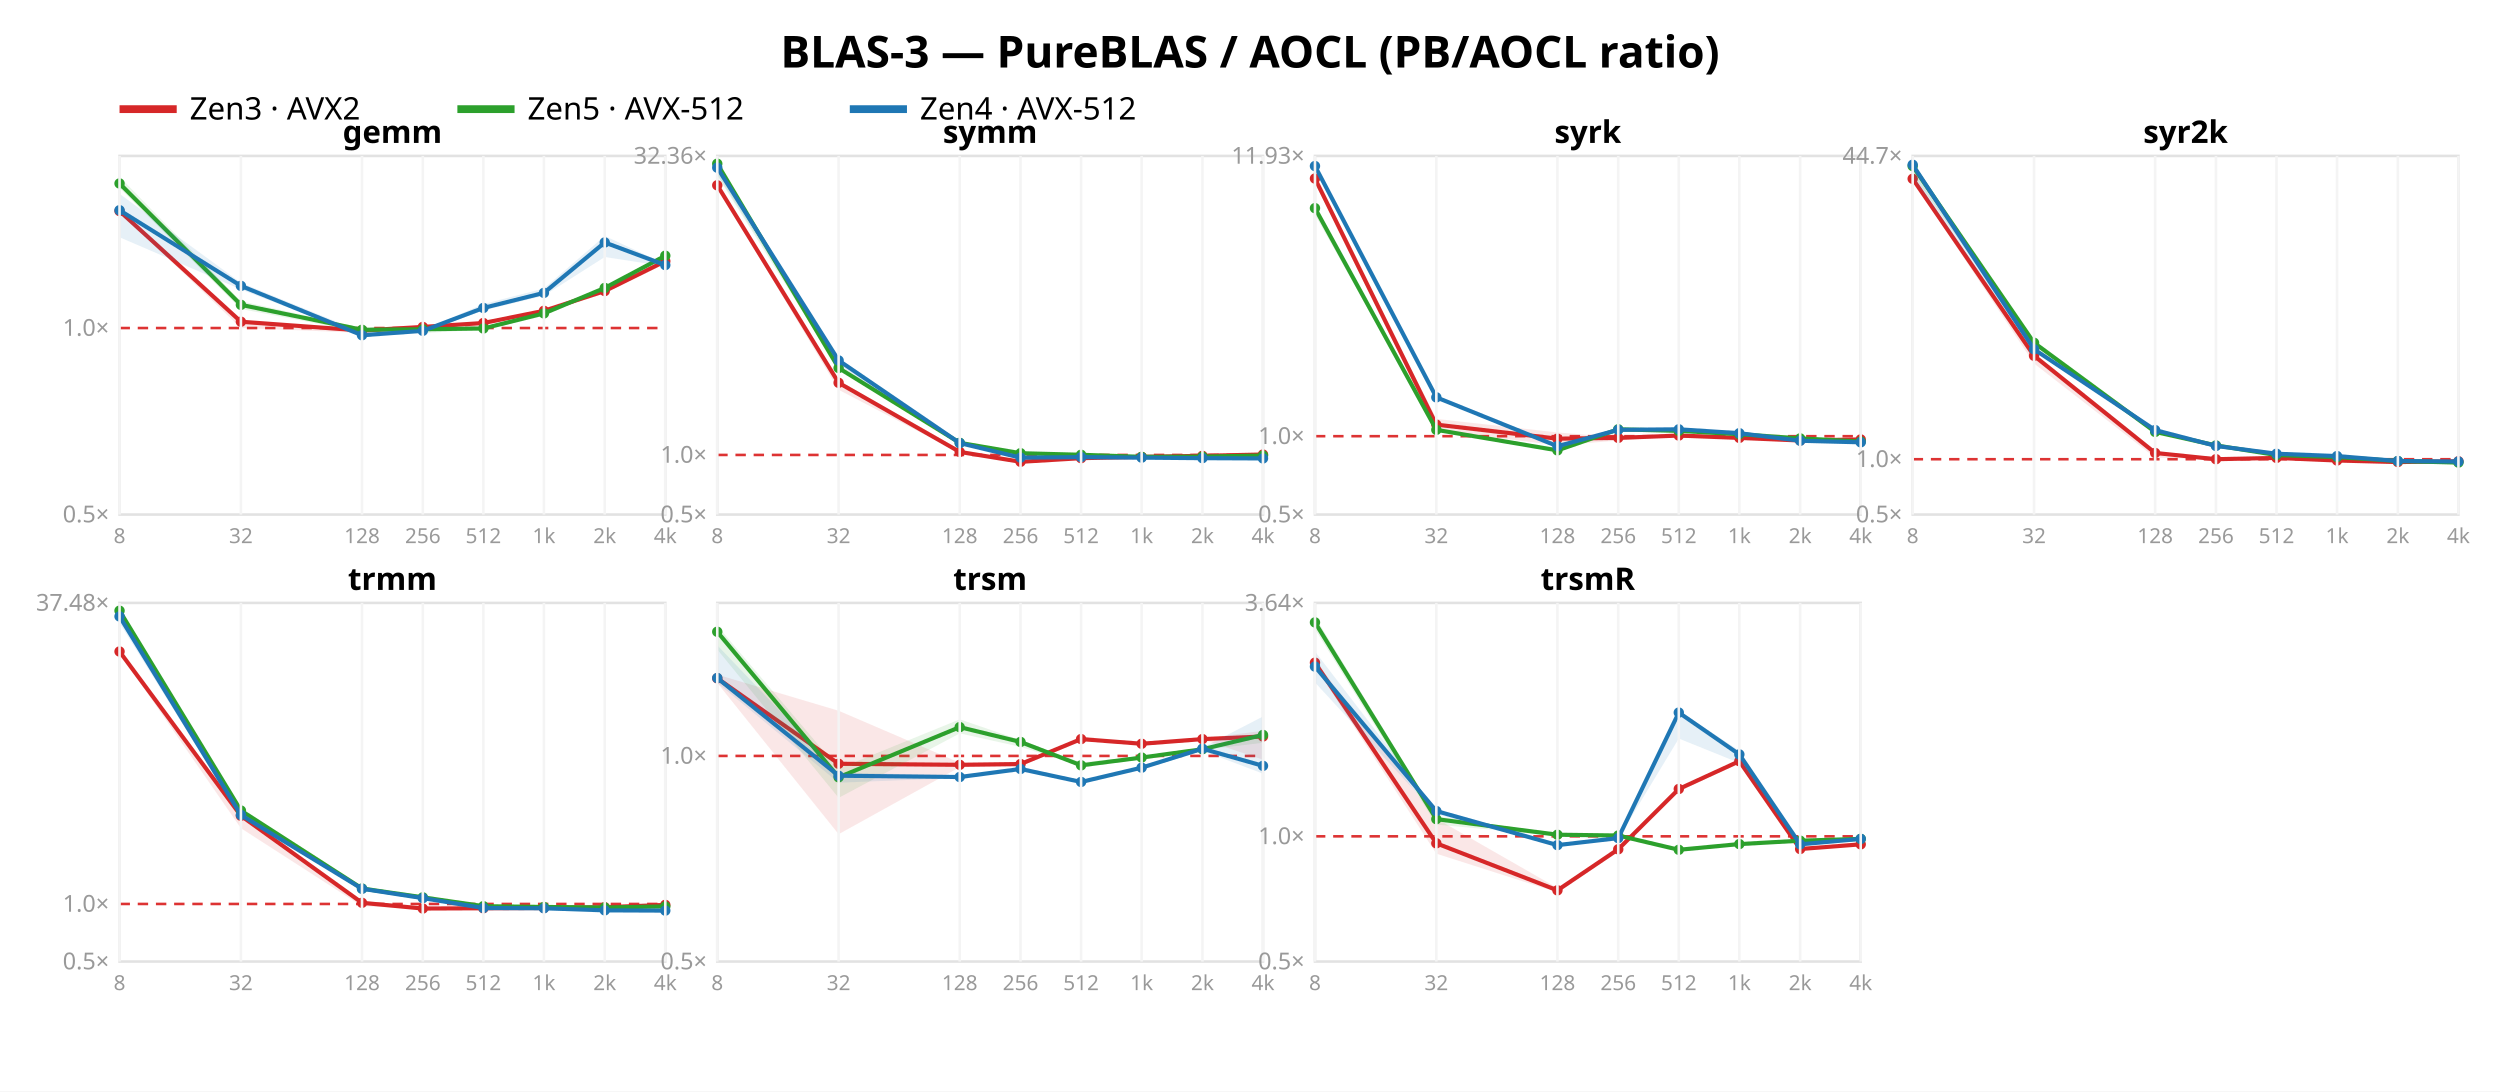
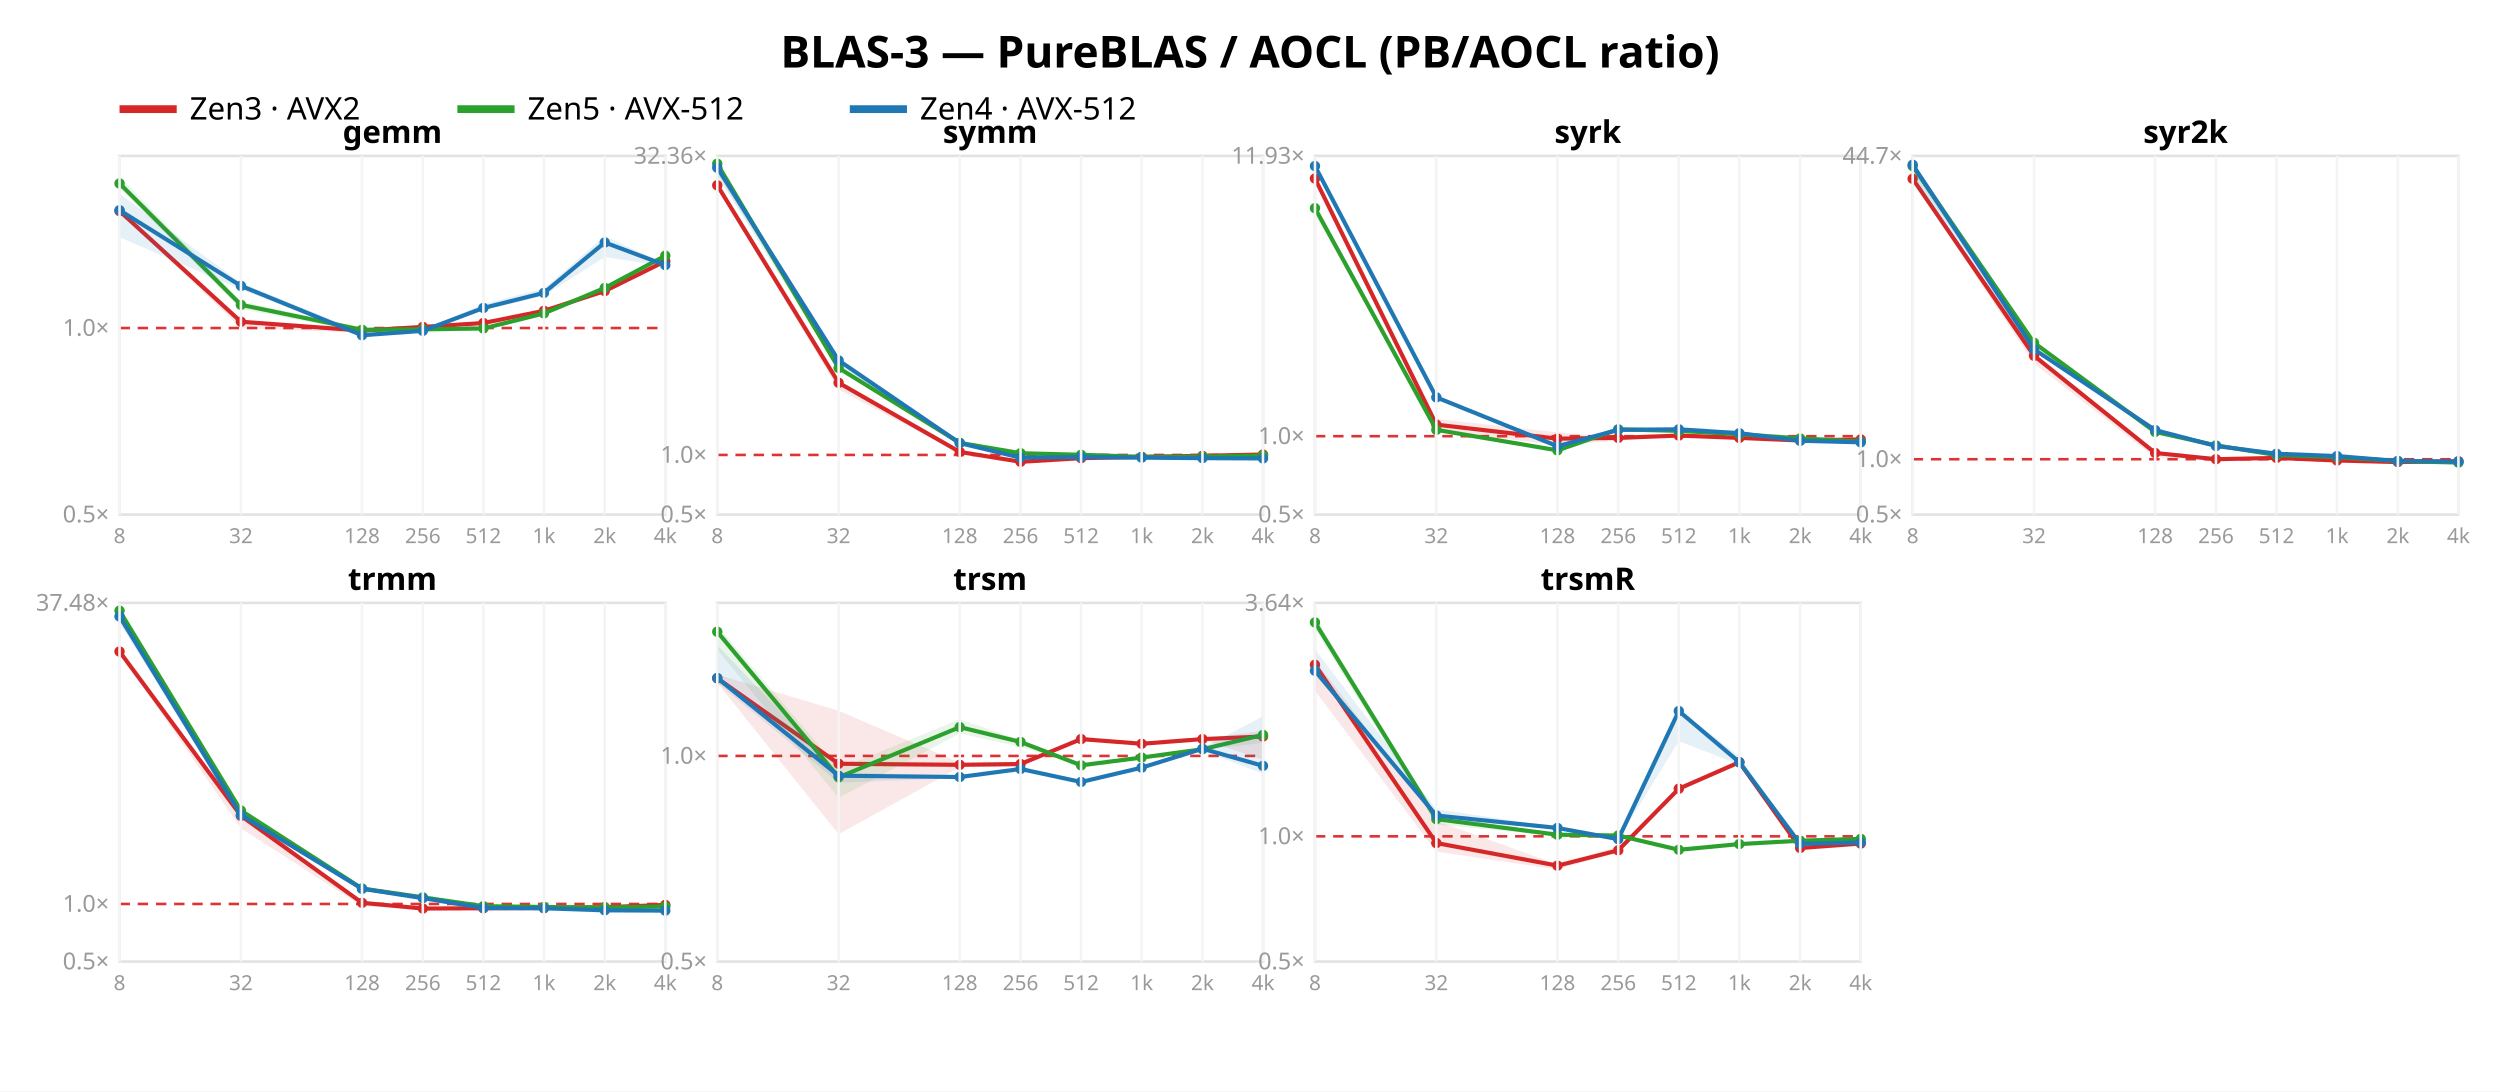
<svg xmlns="http://www.w3.org/2000/svg" width="962" height="420" font-family="sans-serif">
  <rect width="962" height="420" fill="white" />
  <text x="481.0" y="26" text-anchor="middle" font-size="17" font-weight="bold">BLAS-3 — PureBLAS / AOCL (PB/AOCL ratio)</text>
  <line x1="46" y1="42" x2="68" y2="42" stroke="#d62728" stroke-width="3" />
  <text x="73" y="46" font-size="12">Zen3 · AVX2</text>
  <line x1="176" y1="42" x2="198" y2="42" stroke="#2ca02c" stroke-width="3" />
  <text x="203" y="46" font-size="12">Zen5 · AVX-512</text>
  <line x1="327" y1="42" x2="349" y2="42" stroke="#1f77b4" stroke-width="3" />
  <text x="354" y="46" font-size="12">Zen4 · AVX-512</text>
  <rect x="46" y="60" width="210" height="138" fill="none" stroke="#e2e2e2" />
  <line x1="46" y1="126.227" x2="256" y2="126.227" stroke="#d33" stroke-dasharray="4 3" />
  <text x="42" y="201.0" text-anchor="end" font-size="9" fill="#999">0.5×</text>
  <text x="42" y="129.227" text-anchor="end" font-size="9" fill="#999">1.0×</text>
  <polygon points="46.0,80.5 92.7,123.2 139.3,126.9 162.7,125.5 186.0,124.1 209.3,119.5 232.7,111.8 256.0,100.3 256.0,100.7 232.7,112.2 209.3,119.7 186.0,124.3 162.7,126.4 139.3,128.1 92.7,126.2 46.0,81.6" fill="#d62728" opacity="0.11" />
  <polyline points="46.0,81.2 92.7,123.8 139.3,127.2 162.7,125.8 186.0,124.3 209.3,119.6 232.7,112.0 256.0,100.5" fill="none" stroke="#d62728" stroke-width="1.6" />
  <circle cx="46.0" cy="81.2" r="2" fill="#d62728" />
  <circle cx="92.7" cy="123.8" r="2" fill="#d62728" />
  <circle cx="139.3" cy="127.2" r="2" fill="#d62728" />
  <circle cx="162.7" cy="125.8" r="2" fill="#d62728" />
  <circle cx="186.0" cy="124.3" r="2" fill="#d62728" />
  <circle cx="209.3" cy="119.6" r="2" fill="#d62728" />
  <circle cx="232.7" cy="112.0" r="2" fill="#d62728" />
  <circle cx="256.0" cy="100.5" r="2" fill="#d62728" />
  <polygon points="46.0,68.0 92.7,115.9 139.3,126.2 162.7,126.4 186.0,126.1 209.3,119.8 232.7,110.3 256.0,98.1 256.0,98.6 232.7,111.4 209.3,121.0 186.0,126.8 162.7,128.2 139.3,127.8 92.7,118.9 46.0,72.3" fill="#2ca02c" opacity="0.11" />
  <polyline points="46.0,70.6 92.7,117.3 139.3,126.9 162.7,126.7 186.0,126.4 209.3,120.6 232.7,110.8 256.0,98.4" fill="none" stroke="#2ca02c" stroke-width="1.6" />
  <circle cx="46.0" cy="70.6" r="2" fill="#2ca02c" />
  <circle cx="92.7" cy="117.3" r="2" fill="#2ca02c" />
  <circle cx="139.3" cy="126.9" r="2" fill="#2ca02c" />
  <circle cx="162.7" cy="126.7" r="2" fill="#2ca02c" />
  <circle cx="186.0" cy="126.4" r="2" fill="#2ca02c" />
  <circle cx="209.3" cy="120.6" r="2" fill="#2ca02c" />
  <circle cx="232.7" cy="110.8" r="2" fill="#2ca02c" />
  <circle cx="256.0" cy="98.4" r="2" fill="#2ca02c" />
  <polygon points="46.0,74.6 92.7,108.8 139.3,127.8 162.7,127.0 186.0,117.0 209.3,111.0 232.7,90.8 256.0,101.6 256.0,102.5 232.7,98.9 209.3,113.8 186.0,119.5 162.7,127.7 139.3,129.3 92.7,111.4 46.0,91.3" fill="#1f77b4" opacity="0.11" />
  <polyline points="46.0,80.9 92.7,110.0 139.3,129.0 162.7,127.3 186.0,118.5 209.3,112.7 232.7,93.3 256.0,102.0" fill="none" stroke="#1f77b4" stroke-width="1.6" />
  <circle cx="46.0" cy="80.9" r="2" fill="#1f77b4" />
  <circle cx="92.7" cy="110.0" r="2" fill="#1f77b4" />
  <circle cx="139.3" cy="129.0" r="2" fill="#1f77b4" />
  <circle cx="162.7" cy="127.3" r="2" fill="#1f77b4" />
  <circle cx="186.0" cy="118.5" r="2" fill="#1f77b4" />
  <circle cx="209.3" cy="112.7" r="2" fill="#1f77b4" />
  <circle cx="232.7" cy="93.3" r="2" fill="#1f77b4" />
  <circle cx="256.0" cy="102.0" r="2" fill="#1f77b4" />
  <text x="151.0" y="55" text-anchor="middle" font-size="12" font-weight="bold">gemm</text>
  <line x1="46.0" y1="60" x2="46.0" y2="198" stroke="#f4f4f4" />
  <text x="46.0" y="209" text-anchor="middle" font-size="8" fill="#999">8</text>
  <line x1="92.7" y1="60" x2="92.7" y2="198" stroke="#f4f4f4" />
  <text x="92.7" y="209" text-anchor="middle" font-size="8" fill="#999">32</text>
  <line x1="139.3" y1="60" x2="139.3" y2="198" stroke="#f4f4f4" />
  <text x="139.3" y="209" text-anchor="middle" font-size="8" fill="#999">128</text>
  <line x1="162.7" y1="60" x2="162.7" y2="198" stroke="#f4f4f4" />
  <text x="162.7" y="209" text-anchor="middle" font-size="8" fill="#999">256</text>
  <line x1="186.0" y1="60" x2="186.0" y2="198" stroke="#f4f4f4" />
  <text x="186.0" y="209" text-anchor="middle" font-size="8" fill="#999">512</text>
  <line x1="209.3" y1="60" x2="209.3" y2="198" stroke="#f4f4f4" />
  <text x="209.3" y="209" text-anchor="middle" font-size="8" fill="#999">1k</text>
  <line x1="232.7" y1="60" x2="232.7" y2="198" stroke="#f4f4f4" />
  <text x="232.7" y="209" text-anchor="middle" font-size="8" fill="#999">2k</text>
  <line x1="256.0" y1="60" x2="256.0" y2="198" stroke="#f4f4f4" />
  <text x="256.0" y="209" text-anchor="middle" font-size="8" fill="#999">4k</text>
  <rect x="276" y="60" width="210" height="138" fill="none" stroke="#e2e2e2" />
  <line x1="276" y1="175.062" x2="486" y2="175.062" stroke="#d33" stroke-dasharray="4 3" />
  <text x="272" y="201.0" text-anchor="end" font-size="9" fill="#999">0.5×</text>
  <text x="272" y="178.062" text-anchor="end" font-size="9" fill="#999">1.0×</text>
  <text x="272" y="63.003" text-anchor="end" font-size="9" fill="#999">32.36×</text>
  <polygon points="276.0,71.2 322.7,146.7 369.3,173.0 392.7,177.6 416.0,176.3 439.3,175.8 462.7,175.3 486.0,174.8 486.0,174.9 462.7,175.5 439.3,175.9 416.0,176.3 392.7,177.8 369.3,174.3 322.7,150.0 276.0,72.0" fill="#d62728" opacity="0.11" />
  <polyline points="276.0,71.3 322.7,147.3 369.3,173.9 392.7,177.7 416.0,176.3 439.3,175.8 462.7,175.4 486.0,174.9" fill="none" stroke="#d62728" stroke-width="1.6" />
  <circle cx="276.0" cy="71.3" r="2" fill="#d62728" />
  <circle cx="322.7" cy="147.3" r="2" fill="#d62728" />
  <circle cx="369.3" cy="173.9" r="2" fill="#d62728" />
  <circle cx="392.7" cy="177.7" r="2" fill="#d62728" />
  <circle cx="416.0" cy="176.3" r="2" fill="#d62728" />
  <circle cx="439.3" cy="175.8" r="2" fill="#d62728" />
  <circle cx="462.7" cy="175.4" r="2" fill="#d62728" />
  <circle cx="486.0" cy="174.9" r="2" fill="#d62728" />
  <polygon points="276.0,62.5 322.7,141.2 369.3,170.3 392.7,174.3 416.0,175.0 439.3,175.6 462.7,175.7 486.0,175.3 486.0,175.3 462.7,175.8 439.3,175.8 416.0,175.2 392.7,174.6 369.3,170.5 322.7,142.0 276.0,67.6" fill="#2ca02c" opacity="0.11" />
  <polyline points="276.0,63.0 322.7,141.6 369.3,170.4 392.7,174.4 416.0,175.0 439.3,175.8 462.7,175.7 486.0,175.3" fill="none" stroke="#2ca02c" stroke-width="1.6" />
  <circle cx="276.0" cy="63.0" r="2" fill="#2ca02c" />
  <circle cx="322.7" cy="141.6" r="2" fill="#2ca02c" />
  <circle cx="369.3" cy="170.4" r="2" fill="#2ca02c" />
  <circle cx="392.7" cy="174.4" r="2" fill="#2ca02c" />
  <circle cx="416.0" cy="175.0" r="2" fill="#2ca02c" />
  <circle cx="439.3" cy="175.8" r="2" fill="#2ca02c" />
  <circle cx="462.7" cy="175.7" r="2" fill="#2ca02c" />
  <circle cx="486.0" cy="175.3" r="2" fill="#2ca02c" />
  <polygon points="276.0,64.2 322.7,138.4 369.3,170.2 392.7,176.0 416.0,175.9 439.3,176.1 462.7,176.3 486.0,176.1 486.0,176.7 462.7,176.3 439.3,176.2 416.0,176.0 392.7,176.2 369.3,170.6 322.7,140.5 276.0,67.1" fill="#1f77b4" opacity="0.11" />
  <polyline points="276.0,64.5 322.7,138.7 369.3,170.5 392.7,176.1 416.0,175.9 439.3,176.1 462.7,176.3 486.0,176.4" fill="none" stroke="#1f77b4" stroke-width="1.6" />
  <circle cx="276.0" cy="64.5" r="2" fill="#1f77b4" />
  <circle cx="322.7" cy="138.7" r="2" fill="#1f77b4" />
  <circle cx="369.3" cy="170.5" r="2" fill="#1f77b4" />
  <circle cx="392.7" cy="176.1" r="2" fill="#1f77b4" />
  <circle cx="416.0" cy="175.9" r="2" fill="#1f77b4" />
  <circle cx="439.3" cy="176.1" r="2" fill="#1f77b4" />
  <circle cx="462.7" cy="176.3" r="2" fill="#1f77b4" />
  <circle cx="486.0" cy="176.4" r="2" fill="#1f77b4" />
  <text x="381.0" y="55" text-anchor="middle" font-size="12" font-weight="bold">symm</text>
  <line x1="276.0" y1="60" x2="276.0" y2="198" stroke="#f4f4f4" />
  <text x="276.0" y="209" text-anchor="middle" font-size="8" fill="#999">8</text>
  <line x1="322.7" y1="60" x2="322.7" y2="198" stroke="#f4f4f4" />
  <text x="322.7" y="209" text-anchor="middle" font-size="8" fill="#999">32</text>
  <line x1="369.3" y1="60" x2="369.3" y2="198" stroke="#f4f4f4" />
  <text x="369.3" y="209" text-anchor="middle" font-size="8" fill="#999">128</text>
  <line x1="392.7" y1="60" x2="392.7" y2="198" stroke="#f4f4f4" />
  <text x="392.7" y="209" text-anchor="middle" font-size="8" fill="#999">256</text>
  <line x1="416.0" y1="60" x2="416.0" y2="198" stroke="#f4f4f4" />
  <text x="416.0" y="209" text-anchor="middle" font-size="8" fill="#999">512</text>
  <line x1="439.3" y1="60" x2="439.3" y2="198" stroke="#f4f4f4" />
  <text x="439.3" y="209" text-anchor="middle" font-size="8" fill="#999">1k</text>
  <line x1="462.7" y1="60" x2="462.7" y2="198" stroke="#f4f4f4" />
  <text x="462.7" y="209" text-anchor="middle" font-size="8" fill="#999">2k</text>
  <line x1="486.0" y1="60" x2="486.0" y2="198" stroke="#f4f4f4" />
  <text x="486.0" y="209" text-anchor="middle" font-size="8" fill="#999">4k</text>
  <rect x="506" y="60" width="210" height="138" fill="none" stroke="#e2e2e2" />
  <line x1="506" y1="167.846" x2="716" y2="167.846" stroke="#d33" stroke-dasharray="4 3" />
  <text x="502" y="201.0" text-anchor="end" font-size="9" fill="#999">0.5×</text>
  <text x="502" y="170.846" text-anchor="end" font-size="9" fill="#999">1.0×</text>
  <text x="502" y="63" text-anchor="end" font-size="9" fill="#999">11.93×</text>
  <polygon points="506.0,68.3 552.7,161.2 599.3,166.4 622.7,168.3 646.0,167.5 669.3,168.4 692.7,169.4 716.0,169.0 716.0,169.2 692.7,169.6 669.3,168.5 646.0,167.8 622.7,169.5 599.3,171.4 552.7,165.5 506.0,69.8" fill="#d62728" opacity="0.11" />
  <polyline points="506.0,68.7 552.7,163.4 599.3,168.8 622.7,168.5 646.0,167.6 669.3,168.5 692.7,169.5 716.0,169.1" fill="none" stroke="#d62728" stroke-width="1.6" />
  <circle cx="506.0" cy="68.7" r="2" fill="#d62728" />
  <circle cx="552.7" cy="163.4" r="2" fill="#d62728" />
  <circle cx="599.3" cy="168.8" r="2" fill="#d62728" />
  <circle cx="622.7" cy="168.5" r="2" fill="#d62728" />
  <circle cx="646.0" cy="167.6" r="2" fill="#d62728" />
  <circle cx="669.3" cy="168.5" r="2" fill="#d62728" />
  <circle cx="692.7" cy="169.5" r="2" fill="#d62728" />
  <circle cx="716.0" cy="169.1" r="2" fill="#d62728" />
  <polygon points="506.0,79.8 552.7,165.0 599.3,173.0 622.7,165.0 646.0,165.7 669.3,167.0 692.7,168.6 716.0,169.8 716.0,170.0 692.7,168.8 669.3,167.2 646.0,165.8 622.7,165.5 599.3,173.9 552.7,165.7 506.0,82.6" fill="#2ca02c" opacity="0.11" />
  <polyline points="506.0,80.1 552.7,165.4 599.3,173.3 622.7,165.2 646.0,165.8 669.3,167.1 692.7,168.7 716.0,169.9" fill="none" stroke="#2ca02c" stroke-width="1.6" />
  <circle cx="506.0" cy="80.1" r="2" fill="#2ca02c" />
  <circle cx="552.7" cy="165.4" r="2" fill="#2ca02c" />
  <circle cx="599.3" cy="173.3" r="2" fill="#2ca02c" />
  <circle cx="622.7" cy="165.2" r="2" fill="#2ca02c" />
  <circle cx="646.0" cy="165.8" r="2" fill="#2ca02c" />
  <circle cx="669.3" cy="167.1" r="2" fill="#2ca02c" />
  <circle cx="692.7" cy="168.7" r="2" fill="#2ca02c" />
  <circle cx="716.0" cy="169.9" r="2" fill="#2ca02c" />
  <polygon points="506.0,63.3 552.7,152.4 599.3,171.6 622.7,165.3 646.0,165.2 669.3,166.6 692.7,169.4 716.0,169.4 716.0,170.8 692.7,170.1 669.3,166.8 646.0,165.4 622.7,165.8 599.3,171.9 552.7,153.4 506.0,65.3" fill="#1f77b4" opacity="0.11" />
  <polyline points="506.0,63.9 552.7,152.9 599.3,171.7 622.7,165.4 646.0,165.2 669.3,166.7 692.7,169.6 716.0,170.2" fill="none" stroke="#1f77b4" stroke-width="1.6" />
  <circle cx="506.0" cy="63.9" r="2" fill="#1f77b4" />
  <circle cx="552.7" cy="152.9" r="2" fill="#1f77b4" />
  <circle cx="599.3" cy="171.7" r="2" fill="#1f77b4" />
  <circle cx="622.7" cy="165.4" r="2" fill="#1f77b4" />
  <circle cx="646.0" cy="165.2" r="2" fill="#1f77b4" />
  <circle cx="669.3" cy="166.7" r="2" fill="#1f77b4" />
  <circle cx="692.7" cy="169.6" r="2" fill="#1f77b4" />
  <circle cx="716.0" cy="170.2" r="2" fill="#1f77b4" />
  <text x="611.0" y="55" text-anchor="middle" font-size="12" font-weight="bold">syrk</text>
  <line x1="506.0" y1="60" x2="506.0" y2="198" stroke="#f4f4f4" />
  <text x="506.0" y="209" text-anchor="middle" font-size="8" fill="#999">8</text>
  <line x1="552.7" y1="60" x2="552.7" y2="198" stroke="#f4f4f4" />
  <text x="552.7" y="209" text-anchor="middle" font-size="8" fill="#999">32</text>
  <line x1="599.3" y1="60" x2="599.3" y2="198" stroke="#f4f4f4" />
  <text x="599.3" y="209" text-anchor="middle" font-size="8" fill="#999">128</text>
  <line x1="622.7" y1="60" x2="622.7" y2="198" stroke="#f4f4f4" />
  <text x="622.7" y="209" text-anchor="middle" font-size="8" fill="#999">256</text>
  <line x1="646.0" y1="60" x2="646.0" y2="198" stroke="#f4f4f4" />
  <text x="646.0" y="209" text-anchor="middle" font-size="8" fill="#999">512</text>
  <line x1="669.3" y1="60" x2="669.3" y2="198" stroke="#f4f4f4" />
  <text x="669.3" y="209" text-anchor="middle" font-size="8" fill="#999">1k</text>
  <line x1="692.7" y1="60" x2="692.7" y2="198" stroke="#f4f4f4" />
  <text x="692.7" y="209" text-anchor="middle" font-size="8" fill="#999">2k</text>
  <line x1="716.0" y1="60" x2="716.0" y2="198" stroke="#f4f4f4" />
  <text x="716.0" y="209" text-anchor="middle" font-size="8" fill="#999">4k</text>
  <rect x="736" y="60" width="210" height="138" fill="none" stroke="#e2e2e2" />
  <line x1="736" y1="176.711" x2="946" y2="176.711" stroke="#d33" stroke-dasharray="4 3" />
  <text x="732" y="201.0" text-anchor="end" font-size="9" fill="#999">0.5×</text>
  <text x="732" y="179.711" text-anchor="end" font-size="9" fill="#999">1.0×</text>
  <text x="732" y="63" text-anchor="end" font-size="9" fill="#999">44.7×</text>
  <polygon points="736.0,68.4 782.7,136.5 829.3,173.6 852.7,176.6 876.0,176.1 899.3,177.1 922.7,177.8 946.0,177.4 946.0,177.5 922.7,177.9 899.3,177.2 876.0,176.3 852.7,176.8 829.3,176.1 782.7,139.9 736.0,69.6" fill="#d62728" opacity="0.11" />
  <polyline points="736.0,68.8 782.7,136.9 829.3,174.3 852.7,176.7 876.0,176.2 899.3,177.2 922.7,177.8 946.0,177.5" fill="none" stroke="#d62728" stroke-width="1.6" />
  <circle cx="736.0" cy="68.8" r="2" fill="#d62728" />
  <circle cx="782.7" cy="136.9" r="2" fill="#d62728" />
  <circle cx="829.3" cy="174.3" r="2" fill="#d62728" />
  <circle cx="852.7" cy="176.7" r="2" fill="#d62728" />
  <circle cx="876.0" cy="176.2" r="2" fill="#d62728" />
  <circle cx="899.3" cy="177.2" r="2" fill="#d62728" />
  <circle cx="922.7" cy="177.8" r="2" fill="#d62728" />
  <circle cx="946.0" cy="177.5" r="2" fill="#d62728" />
  <polygon points="736.0,62.4 782.7,131.4 829.3,165.9 852.7,171.2 876.0,175.1 899.3,175.8 922.7,177.3 946.0,178.0 946.0,178.1 922.7,177.5 899.3,176.0 876.0,175.2 852.7,171.6 829.3,166.5 782.7,133.0 736.0,67.2" fill="#2ca02c" opacity="0.11" />
  <polyline points="736.0,63.9 782.7,131.9 829.3,166.2 852.7,171.4 876.0,175.1 899.3,175.9 922.7,177.4 946.0,178.0" fill="none" stroke="#2ca02c" stroke-width="1.6" />
  <circle cx="736.0" cy="63.9" r="2" fill="#2ca02c" />
  <circle cx="782.7" cy="131.9" r="2" fill="#2ca02c" />
  <circle cx="829.3" cy="166.2" r="2" fill="#2ca02c" />
  <circle cx="852.7" cy="171.4" r="2" fill="#2ca02c" />
  <circle cx="876.0" cy="175.1" r="2" fill="#2ca02c" />
  <circle cx="899.3" cy="175.9" r="2" fill="#2ca02c" />
  <circle cx="922.7" cy="177.4" r="2" fill="#2ca02c" />
  <circle cx="946.0" cy="178.0" r="2" fill="#2ca02c" />
  <polygon points="736.0,62.7 782.7,134.2 829.3,165.4 852.7,171.3 876.0,174.5 899.3,175.4 922.7,177.4 946.0,177.3 946.0,177.7 922.7,177.4 899.3,175.5 876.0,174.6 852.7,172.0 829.3,165.7 782.7,135.0 736.0,68.7" fill="#1f77b4" opacity="0.11" />
  <polyline points="736.0,63.4 782.7,134.4 829.3,165.5 852.7,171.6 876.0,174.6 899.3,175.5 922.7,177.4 946.0,177.6" fill="none" stroke="#1f77b4" stroke-width="1.6" />
  <circle cx="736.0" cy="63.4" r="2" fill="#1f77b4" />
  <circle cx="782.7" cy="134.4" r="2" fill="#1f77b4" />
  <circle cx="829.3" cy="165.5" r="2" fill="#1f77b4" />
  <circle cx="852.7" cy="171.6" r="2" fill="#1f77b4" />
  <circle cx="876.0" cy="174.6" r="2" fill="#1f77b4" />
  <circle cx="899.3" cy="175.5" r="2" fill="#1f77b4" />
  <circle cx="922.7" cy="177.4" r="2" fill="#1f77b4" />
  <circle cx="946.0" cy="177.6" r="2" fill="#1f77b4" />
  <text x="841.0" y="55" text-anchor="middle" font-size="12" font-weight="bold">syr2k</text>
  <line x1="736.0" y1="60" x2="736.0" y2="198" stroke="#f4f4f4" />
  <text x="736.0" y="209" text-anchor="middle" font-size="8" fill="#999">8</text>
  <line x1="782.7" y1="60" x2="782.7" y2="198" stroke="#f4f4f4" />
  <text x="782.7" y="209" text-anchor="middle" font-size="8" fill="#999">32</text>
  <line x1="829.3" y1="60" x2="829.3" y2="198" stroke="#f4f4f4" />
  <text x="829.3" y="209" text-anchor="middle" font-size="8" fill="#999">128</text>
  <line x1="852.7" y1="60" x2="852.7" y2="198" stroke="#f4f4f4" />
  <text x="852.7" y="209" text-anchor="middle" font-size="8" fill="#999">256</text>
  <line x1="876.0" y1="60" x2="876.0" y2="198" stroke="#f4f4f4" />
  <text x="876.0" y="209" text-anchor="middle" font-size="8" fill="#999">512</text>
  <line x1="899.3" y1="60" x2="899.3" y2="198" stroke="#f4f4f4" />
  <text x="899.3" y="209" text-anchor="middle" font-size="8" fill="#999">1k</text>
  <line x1="922.7" y1="60" x2="922.7" y2="198" stroke="#f4f4f4" />
  <text x="922.7" y="209" text-anchor="middle" font-size="8" fill="#999">2k</text>
  <line x1="946.0" y1="60" x2="946.0" y2="198" stroke="#f4f4f4" />
  <text x="946.0" y="209" text-anchor="middle" font-size="8" fill="#999">4k</text>
  <rect x="46" y="232" width="210" height="138" fill="none" stroke="#e2e2e2" />
  <line x1="46" y1="347.843" x2="256" y2="347.843" stroke="#d33" stroke-dasharray="4 3" />
  <text x="42" y="373.0" text-anchor="end" font-size="9" fill="#999">0.5×</text>
  <text x="42" y="350.843" text-anchor="end" font-size="9" fill="#999">1.0×</text>
  <text x="42" y="235.003" text-anchor="end" font-size="9" fill="#999">37.48×</text>
  <polygon points="46.0,250.6 92.7,312.3 139.3,347.1 162.7,349.5 186.0,349.4 209.3,349.4 232.7,349.1 256.0,348.2 256.0,348.3 232.7,349.2 209.3,349.4 186.0,349.6 162.7,349.7 139.3,348.7 92.7,318.7 46.0,251.3" fill="#d62728" opacity="0.11" />
  <polyline points="46.0,250.7 92.7,313.9 139.3,347.4 162.7,349.6 186.0,349.5 209.3,349.4 232.7,349.1 256.0,348.2" fill="none" stroke="#d62728" stroke-width="1.6" />
  <circle cx="46.0" cy="250.7" r="2" fill="#d62728" />
  <circle cx="92.7" cy="313.9" r="2" fill="#d62728" />
  <circle cx="139.3" cy="347.4" r="2" fill="#d62728" />
  <circle cx="162.7" cy="349.6" r="2" fill="#d62728" />
  <circle cx="186.0" cy="349.5" r="2" fill="#d62728" />
  <circle cx="209.3" cy="349.4" r="2" fill="#d62728" />
  <circle cx="232.7" cy="349.1" r="2" fill="#d62728" />
  <circle cx="256.0" cy="348.2" r="2" fill="#d62728" />
  <polygon points="46.0,234.5 92.7,311.4 139.3,341.5 162.7,345.1 186.0,348.5 209.3,348.8 232.7,349.1 256.0,348.8 256.0,348.9 232.7,349.3 209.3,349.1 186.0,349.0 162.7,345.5 139.3,342.2 92.7,313.0 46.0,238.3" fill="#2ca02c" opacity="0.11" />
  <polyline points="46.0,235.0 92.7,311.9 139.3,341.9 162.7,345.3 186.0,348.7 209.3,349.0 232.7,349.2 256.0,348.8" fill="none" stroke="#2ca02c" stroke-width="1.6" />
  <circle cx="46.0" cy="235.0" r="2" fill="#2ca02c" />
  <circle cx="92.7" cy="311.9" r="2" fill="#2ca02c" />
  <circle cx="139.3" cy="341.9" r="2" fill="#2ca02c" />
  <circle cx="162.7" cy="345.3" r="2" fill="#2ca02c" />
  <circle cx="186.0" cy="348.7" r="2" fill="#2ca02c" />
  <circle cx="209.3" cy="349.0" r="2" fill="#2ca02c" />
  <circle cx="232.7" cy="349.2" r="2" fill="#2ca02c" />
  <circle cx="256.0" cy="348.8" r="2" fill="#2ca02c" />
  <polygon points="46.0,236.7 92.7,313.3 139.3,341.9 162.7,345.5 186.0,349.2 209.3,349.4 232.7,350.0 256.0,350.2 256.0,350.8 232.7,350.6 209.3,349.5 186.0,349.5 162.7,345.7 139.3,342.1 92.7,314.6 46.0,239.7" fill="#1f77b4" opacity="0.11" />
  <polyline points="46.0,237.2 92.7,313.6 139.3,342.0 162.7,345.6 186.0,349.4 209.3,349.5 232.7,350.3 256.0,350.4" fill="none" stroke="#1f77b4" stroke-width="1.6" />
  <circle cx="46.0" cy="237.2" r="2" fill="#1f77b4" />
  <circle cx="92.7" cy="313.6" r="2" fill="#1f77b4" />
  <circle cx="139.3" cy="342.0" r="2" fill="#1f77b4" />
  <circle cx="162.7" cy="345.6" r="2" fill="#1f77b4" />
  <circle cx="186.0" cy="349.4" r="2" fill="#1f77b4" />
  <circle cx="209.3" cy="349.5" r="2" fill="#1f77b4" />
  <circle cx="232.7" cy="350.3" r="2" fill="#1f77b4" />
  <circle cx="256.0" cy="350.4" r="2" fill="#1f77b4" />
  <text x="151.0" y="227" text-anchor="middle" font-size="12" font-weight="bold">trmm</text>
  <line x1="46.0" y1="232" x2="46.0" y2="370" stroke="#f4f4f4" />
  <text x="46.0" y="381" text-anchor="middle" font-size="8" fill="#999">8</text>
  <line x1="92.7" y1="232" x2="92.7" y2="370" stroke="#f4f4f4" />
  <text x="92.7" y="381" text-anchor="middle" font-size="8" fill="#999">32</text>
  <line x1="139.3" y1="232" x2="139.3" y2="370" stroke="#f4f4f4" />
  <text x="139.3" y="381" text-anchor="middle" font-size="8" fill="#999">128</text>
  <line x1="162.7" y1="232" x2="162.7" y2="370" stroke="#f4f4f4" />
  <text x="162.7" y="381" text-anchor="middle" font-size="8" fill="#999">256</text>
  <line x1="186.0" y1="232" x2="186.0" y2="370" stroke="#f4f4f4" />
  <text x="186.0" y="381" text-anchor="middle" font-size="8" fill="#999">512</text>
  <line x1="209.3" y1="232" x2="209.3" y2="370" stroke="#f4f4f4" />
  <text x="209.3" y="381" text-anchor="middle" font-size="8" fill="#999">1k</text>
  <line x1="232.7" y1="232" x2="232.7" y2="370" stroke="#f4f4f4" />
  <text x="232.7" y="381" text-anchor="middle" font-size="8" fill="#999">2k</text>
  <line x1="256.0" y1="232" x2="256.0" y2="370" stroke="#f4f4f4" />
  <text x="256.0" y="381" text-anchor="middle" font-size="8" fill="#999">4k</text>
  <rect x="276" y="232" width="210" height="138" fill="none" stroke="#e2e2e2" />
  <line x1="276" y1="290.879" x2="486" y2="290.879" stroke="#d33" stroke-dasharray="4 3" />
  <text x="272" y="373.0" text-anchor="end" font-size="9" fill="#999">0.5×</text>
  <text x="272" y="293.879" text-anchor="end" font-size="9" fill="#999">1.0×</text>
  <polygon points="276.0,259.6 322.7,273.5 369.3,293.5 392.7,293.2 416.0,284.1 439.3,285.8 462.7,284.2 486.0,281.2 486.0,292.3 462.7,284.6 439.3,286.4 416.0,285.0 392.7,294.9 369.3,295.2 322.7,321.0 276.0,262.8" fill="#d62728" opacity="0.11" />
  <polyline points="276.0,261.0 322.7,293.9 369.3,294.3 392.7,294.0 416.0,284.4 439.3,286.2 462.7,284.4 486.0,283.4" fill="none" stroke="#d62728" stroke-width="1.6" />
  <circle cx="276.0" cy="261.0" r="2" fill="#d62728" />
  <circle cx="322.7" cy="293.9" r="2" fill="#d62728" />
  <circle cx="369.3" cy="294.3" r="2" fill="#d62728" />
  <circle cx="392.7" cy="294.0" r="2" fill="#d62728" />
  <circle cx="416.0" cy="284.4" r="2" fill="#d62728" />
  <circle cx="439.3" cy="286.2" r="2" fill="#d62728" />
  <circle cx="462.7" cy="284.4" r="2" fill="#d62728" />
  <circle cx="486.0" cy="283.4" r="2" fill="#d62728" />
  <polygon points="276.0,240.8 322.7,295.8 369.3,276.8 392.7,284.8 416.0,293.4 439.3,290.9 462.7,288.1 486.0,281.7 486.0,285.8 462.7,288.6 439.3,292.2 416.0,294.7 392.7,287.4 369.3,282.2 322.7,307.0 276.0,249.9" fill="#2ca02c" opacity="0.11" />
  <polyline points="276.0,243.1 322.7,299.1 369.3,279.8 392.7,285.5 416.0,294.5 439.3,291.5 462.7,288.3 486.0,282.8" fill="none" stroke="#2ca02c" stroke-width="1.6" />
  <circle cx="276.0" cy="243.1" r="2" fill="#2ca02c" />
  <circle cx="322.7" cy="299.1" r="2" fill="#2ca02c" />
  <circle cx="369.3" cy="279.8" r="2" fill="#2ca02c" />
  <circle cx="392.7" cy="285.5" r="2" fill="#2ca02c" />
  <circle cx="416.0" cy="294.5" r="2" fill="#2ca02c" />
  <circle cx="439.3" cy="291.5" r="2" fill="#2ca02c" />
  <circle cx="462.7" cy="288.3" r="2" fill="#2ca02c" />
  <circle cx="486.0" cy="282.8" r="2" fill="#2ca02c" />
  <polygon points="276.0,248.3 322.7,297.2 369.3,298.5 392.7,295.7 416.0,300.7 439.3,294.8 462.7,287.7 486.0,275.7 486.0,297.7 462.7,288.9 439.3,296.0 416.0,301.5 392.7,296.1 369.3,299.3 322.7,301.2 276.0,262.8" fill="#1f77b4" opacity="0.11" />
  <polyline points="276.0,260.9 322.7,298.5 369.3,299.0 392.7,295.9 416.0,300.9 439.3,295.4 462.7,288.1 486.0,294.7" fill="none" stroke="#1f77b4" stroke-width="1.6" />
  <circle cx="276.0" cy="260.9" r="2" fill="#1f77b4" />
  <circle cx="322.7" cy="298.5" r="2" fill="#1f77b4" />
  <circle cx="369.3" cy="299.0" r="2" fill="#1f77b4" />
  <circle cx="392.7" cy="295.9" r="2" fill="#1f77b4" />
  <circle cx="416.0" cy="300.9" r="2" fill="#1f77b4" />
  <circle cx="439.3" cy="295.4" r="2" fill="#1f77b4" />
  <circle cx="462.7" cy="288.1" r="2" fill="#1f77b4" />
  <circle cx="486.0" cy="294.7" r="2" fill="#1f77b4" />
  <text x="381.0" y="227" text-anchor="middle" font-size="12" font-weight="bold">trsm</text>
  <line x1="276.0" y1="232" x2="276.0" y2="370" stroke="#f4f4f4" />
  <text x="276.0" y="381" text-anchor="middle" font-size="8" fill="#999">8</text>
  <line x1="322.7" y1="232" x2="322.7" y2="370" stroke="#f4f4f4" />
  <text x="322.7" y="381" text-anchor="middle" font-size="8" fill="#999">32</text>
  <line x1="369.3" y1="232" x2="369.3" y2="370" stroke="#f4f4f4" />
  <text x="369.3" y="381" text-anchor="middle" font-size="8" fill="#999">128</text>
  <line x1="392.7" y1="232" x2="392.7" y2="370" stroke="#f4f4f4" />
  <text x="392.7" y="381" text-anchor="middle" font-size="8" fill="#999">256</text>
  <line x1="416.0" y1="232" x2="416.0" y2="370" stroke="#f4f4f4" />
  <text x="416.0" y="381" text-anchor="middle" font-size="8" fill="#999">512</text>
  <line x1="439.3" y1="232" x2="439.3" y2="370" stroke="#f4f4f4" />
  <text x="439.3" y="381" text-anchor="middle" font-size="8" fill="#999">1k</text>
  <line x1="462.7" y1="232" x2="462.7" y2="370" stroke="#f4f4f4" />
  <text x="462.7" y="381" text-anchor="middle" font-size="8" fill="#999">2k</text>
  <line x1="486.0" y1="232" x2="486.0" y2="370" stroke="#f4f4f4" />
  <text x="486.0" y="381" text-anchor="middle" font-size="8" fill="#999">4k</text>
  <rect x="506" y="232" width="210" height="138" fill="none" stroke="#e2e2e2" />
  <line x1="506" y1="321.822" x2="716" y2="321.822" stroke="#d33" stroke-dasharray="4 3" />
  <text x="502" y="373.0" text-anchor="end" font-size="9" fill="#999">0.5×</text>
  <text x="502" y="324.822" text-anchor="end" font-size="9" fill="#999">1.0×</text>
  <text x="502" y="235.021" text-anchor="end" font-size="9" fill="#999">3.64×</text>
-   <polygon points="506.0,254.2 552.7,315.0 599.3,341.7 622.7,325.9 646.0,303.0 669.3,292.6 692.7,326.6 716.0,324.8 716.0,325.0 692.7,326.7 669.3,293.3 646.0,304.7 622.7,327.6 599.3,343.4 552.7,328.5 506.0,256.4" fill="#d62728" opacity="0.11" />
-   <polyline points="506.0,255.0 552.7,324.5 599.3,342.6 622.7,326.8 646.0,303.6 669.3,292.9 692.7,326.7 716.0,324.9" fill="none" stroke="#d62728" stroke-width="1.6" />
-   <circle cx="506.0" cy="255.0" r="2" fill="#d62728" />
-   <circle cx="552.7" cy="324.5" r="2" fill="#d62728" />
-   <circle cx="599.3" cy="342.6" r="2" fill="#d62728" />
-   <circle cx="622.7" cy="326.8" r="2" fill="#d62728" />
-   <circle cx="646.0" cy="303.6" r="2" fill="#d62728" />
-   <circle cx="669.3" cy="292.9" r="2" fill="#d62728" />
-   <circle cx="692.7" cy="326.7" r="2" fill="#d62728" />
-   <circle cx="716.0" cy="324.9" r="2" fill="#d62728" />
+   <polygon points="506.0,254.0 552.7,315.9 599.3,332.6 622.7,325.8 646.0,302.7 669.3,293.1 692.7,326.2 716.0,324.5 716.0,324.7 692.7,326.3 669.3,293.7 646.0,304.3 622.7,327.8 599.3,334.6 552.7,327.7 506.0,265.8" fill="#d62728" opacity="0.11" />
+   <polyline points="506.0,255.8 552.7,324.4 599.3,333.1 622.7,327.2 646.0,303.5 669.3,293.3 692.7,326.3 716.0,324.6" fill="none" stroke="#d62728" stroke-width="1.6" />
+   <circle cx="506.0" cy="255.8" r="2" fill="#d62728" />
+   <circle cx="552.7" cy="324.4" r="2" fill="#d62728" />
+   <circle cx="599.3" cy="333.1" r="2" fill="#d62728" />
+   <circle cx="622.7" cy="327.2" r="2" fill="#d62728" />
+   <circle cx="646.0" cy="303.5" r="2" fill="#d62728" />
+   <circle cx="669.3" cy="293.3" r="2" fill="#d62728" />
+   <circle cx="692.7" cy="326.3" r="2" fill="#d62728" />
+   <circle cx="716.0" cy="324.6" r="2" fill="#d62728" />
  <polygon points="506.0,237.3 552.7,314.0 599.3,320.9 622.7,321.2 646.0,326.9 669.3,324.7 692.7,323.3 716.0,322.7 716.0,322.9 692.7,323.6 669.3,325.1 646.0,327.2 622.7,321.7 599.3,321.6 552.7,317.3 506.0,242.1" fill="#2ca02c" opacity="0.11" />
  <polyline points="506.0,239.5 552.7,315.2 599.3,321.2 622.7,321.5 646.0,327.0 669.3,324.8 692.7,323.5 716.0,322.8" fill="none" stroke="#2ca02c" stroke-width="1.6" />
  <circle cx="506.0" cy="239.5" r="2" fill="#2ca02c" />
  <circle cx="552.7" cy="315.2" r="2" fill="#2ca02c" />
  <circle cx="599.3" cy="321.2" r="2" fill="#2ca02c" />
  <circle cx="622.7" cy="321.5" r="2" fill="#2ca02c" />
  <circle cx="646.0" cy="327.0" r="2" fill="#2ca02c" />
  <circle cx="669.3" cy="324.8" r="2" fill="#2ca02c" />
  <circle cx="692.7" cy="323.5" r="2" fill="#2ca02c" />
  <circle cx="716.0" cy="322.8" r="2" fill="#2ca02c" />
-   <polygon points="506.0,250.7 552.7,311.5 599.3,325.0 622.7,322.3 646.0,273.5 669.3,288.9 692.7,324.5 716.0,322.6 716.0,323.1 692.7,324.9 669.3,293.6 646.0,284.2 622.7,322.7 599.3,325.5 552.7,313.3 506.0,262.6" fill="#1f77b4" opacity="0.11" />
-   <polyline points="506.0,256.5 552.7,312.1 599.3,325.2 622.7,322.5 646.0,274.2 669.3,290.3 692.7,324.9 716.0,322.8" fill="none" stroke="#1f77b4" stroke-width="1.6" />
-   <circle cx="506.0" cy="256.5" r="2" fill="#1f77b4" />
-   <circle cx="552.7" cy="312.1" r="2" fill="#1f77b4" />
-   <circle cx="599.3" cy="325.2" r="2" fill="#1f77b4" />
-   <circle cx="622.7" cy="322.5" r="2" fill="#1f77b4" />
-   <circle cx="646.0" cy="274.2" r="2" fill="#1f77b4" />
-   <circle cx="669.3" cy="290.3" r="2" fill="#1f77b4" />
-   <circle cx="692.7" cy="324.9" r="2" fill="#1f77b4" />
-   <circle cx="716.0" cy="322.8" r="2" fill="#1f77b4" />
+   <polygon points="506.0,249.9 552.7,311.4 599.3,318.3 622.7,322.2 646.0,272.9 669.3,291.1 692.7,324.4 716.0,323.0 716.0,325.1 692.7,325.2 669.3,294.2 646.0,285.2 622.7,323.1 599.3,318.9 552.7,315.3 506.0,259.6" fill="#1f77b4" opacity="0.11" />
+   <polyline points="506.0,258.1 552.7,313.8 599.3,318.6 622.7,322.9 646.0,273.6 669.3,293.3 692.7,324.7 716.0,324.2" fill="none" stroke="#1f77b4" stroke-width="1.6" />
+   <circle cx="506.0" cy="258.1" r="2" fill="#1f77b4" />
+   <circle cx="552.7" cy="313.8" r="2" fill="#1f77b4" />
+   <circle cx="599.3" cy="318.6" r="2" fill="#1f77b4" />
+   <circle cx="622.7" cy="322.9" r="2" fill="#1f77b4" />
+   <circle cx="646.0" cy="273.6" r="2" fill="#1f77b4" />
+   <circle cx="669.3" cy="293.3" r="2" fill="#1f77b4" />
+   <circle cx="692.7" cy="324.7" r="2" fill="#1f77b4" />
+   <circle cx="716.0" cy="324.2" r="2" fill="#1f77b4" />
  <text x="611.0" y="227" text-anchor="middle" font-size="12" font-weight="bold">trsmR</text>
  <line x1="506.0" y1="232" x2="506.0" y2="370" stroke="#f4f4f4" />
  <text x="506.0" y="381" text-anchor="middle" font-size="8" fill="#999">8</text>
  <line x1="552.7" y1="232" x2="552.7" y2="370" stroke="#f4f4f4" />
  <text x="552.7" y="381" text-anchor="middle" font-size="8" fill="#999">32</text>
  <line x1="599.3" y1="232" x2="599.3" y2="370" stroke="#f4f4f4" />
  <text x="599.3" y="381" text-anchor="middle" font-size="8" fill="#999">128</text>
  <line x1="622.7" y1="232" x2="622.7" y2="370" stroke="#f4f4f4" />
  <text x="622.7" y="381" text-anchor="middle" font-size="8" fill="#999">256</text>
  <line x1="646.0" y1="232" x2="646.0" y2="370" stroke="#f4f4f4" />
  <text x="646.0" y="381" text-anchor="middle" font-size="8" fill="#999">512</text>
  <line x1="669.3" y1="232" x2="669.3" y2="370" stroke="#f4f4f4" />
  <text x="669.3" y="381" text-anchor="middle" font-size="8" fill="#999">1k</text>
  <line x1="692.7" y1="232" x2="692.7" y2="370" stroke="#f4f4f4" />
  <text x="692.7" y="381" text-anchor="middle" font-size="8" fill="#999">2k</text>
  <line x1="716.0" y1="232" x2="716.0" y2="370" stroke="#f4f4f4" />
  <text x="716.0" y="381" text-anchor="middle" font-size="8" fill="#999">4k</text>
</svg>
